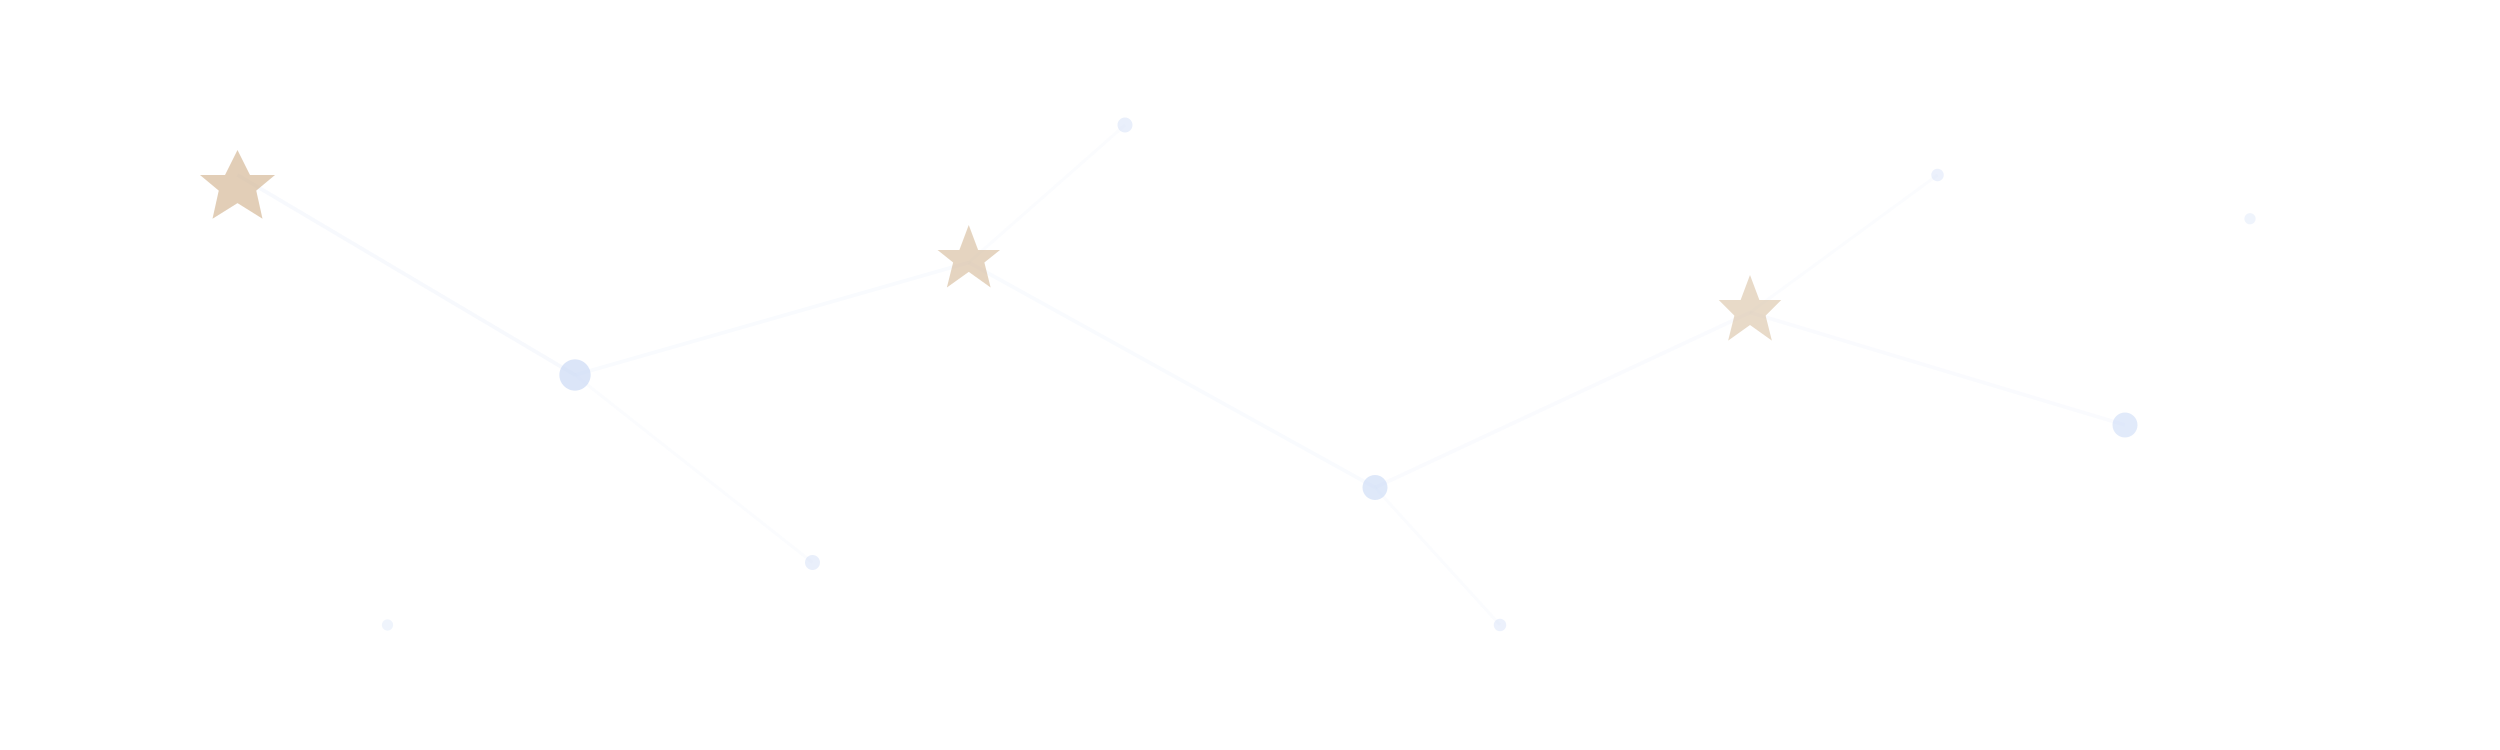
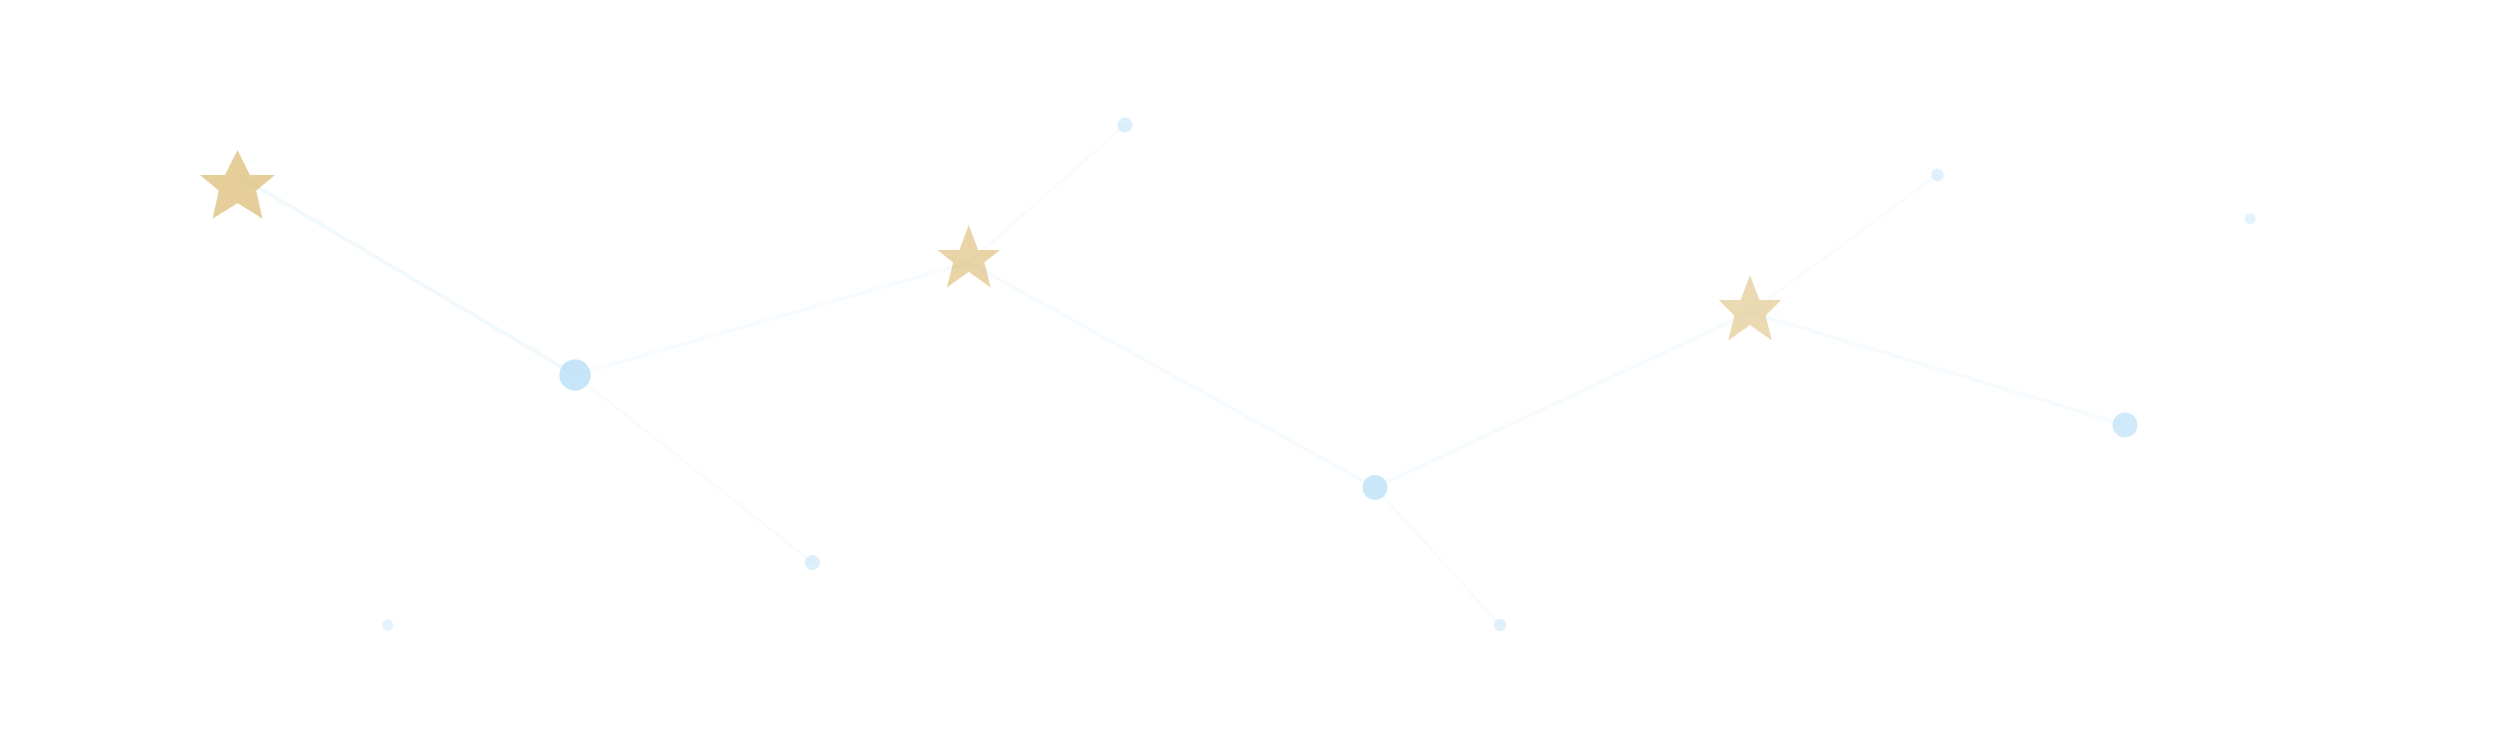
<svg xmlns="http://www.w3.org/2000/svg" viewBox="0 0 400 120" preserveAspectRatio="xMidYMid meet" aria-hidden="true" focusable="false">
  <defs>
    <radialGradient id="starGlow" cx="50%" cy="50%" r="50%">
-       <stop offset="0%" stop-color="rgba(212, 184, 150, 0.9)" />
+       <stop offset="0%" stop-color="rgba(217, 184, 108, 0.9)" />
      <stop offset="100%" stop-color="transparent" />
    </radialGradient>
  </defs>
-   <line x1="38" y1="28" x2="92" y2="60" stroke="rgba(200, 216, 245, 0.15)" stroke-width="0.6" />
-   <line x1="92" y1="60" x2="155" y2="42" stroke="rgba(200, 216, 245, 0.12)" stroke-width="0.6" />
-   <line x1="155" y1="42" x2="220" y2="78" stroke="rgba(200, 216, 245, 0.12)" stroke-width="0.6" />
-   <line x1="220" y1="78" x2="280" y2="50" stroke="rgba(200, 216, 245, 0.10)" stroke-width="0.6" />
-   <line x1="280" y1="50" x2="340" y2="68" stroke="rgba(200, 216, 245, 0.10)" stroke-width="0.6" />
-   <line x1="92" y1="60" x2="130" y2="90" stroke="rgba(200, 216, 245, 0.08)" stroke-width="0.5" />
-   <line x1="155" y1="42" x2="180" y2="20" stroke="rgba(200, 216, 245, 0.08)" stroke-width="0.5" />
-   <line x1="220" y1="78" x2="240" y2="100" stroke="rgba(200, 216, 245, 0.08)" stroke-width="0.5" />
-   <line x1="280" y1="50" x2="310" y2="28" stroke="rgba(200, 216, 245, 0.08)" stroke-width="0.5" />
-   <polygon points="38,24 40,28 44,28 41,30.5 42,35 38,32.5 34,35 35,30.5 32,28 36,28" fill="rgba(212, 184, 150, 0.8)" opacity="0.85" />
-   <polygon points="155,36 156.5,40 160,40 157.5,42 158.5,46 155,43.5 151.5,46 152.5,42 150,40 153.5,40" fill="rgba(212, 184, 150, 0.75)" opacity="0.8" />
-   <polygon points="280,44 281.5,48 285,48 282.5,50.5 283.5,54.5 280,52 276.5,54.5 277.5,50.5 275,48 278.5,48" fill="rgba(212, 184, 150, 0.7)" opacity="0.75" />
-   <circle cx="92" cy="60" r="2.5" fill="rgba(200, 216, 245, 0.65)" />
-   <circle cx="220" cy="78" r="2" fill="rgba(200, 216, 245, 0.6)" />
-   <circle cx="340" cy="68" r="2" fill="rgba(200, 216, 245, 0.55)" />
-   <circle cx="130" cy="90" r="1.2" fill="rgba(200, 216, 245, 0.4)" />
-   <circle cx="180" cy="20" r="1.2" fill="rgba(200, 216, 245, 0.4)" />
-   <circle cx="240" cy="100" r="1" fill="rgba(200, 216, 245, 0.35)" />
-   <circle cx="310" cy="28" r="1" fill="rgba(200, 216, 245, 0.35)" />
-   <circle cx="62" cy="100" r="0.9" fill="rgba(200, 216, 245, 0.3)" />
-   <circle cx="360" cy="35" r="0.9" fill="rgba(200, 216, 245, 0.3)" />
+   <line x1="38" y1="28" x2="92" y2="60" stroke="rgba(169, 216, 245, 0.15)" stroke-width="0.6" />
+   <line x1="92" y1="60" x2="155" y2="42" stroke="rgba(169, 216, 245, 0.12)" stroke-width="0.6" />
+   <line x1="155" y1="42" x2="220" y2="78" stroke="rgba(169, 216, 245, 0.12)" stroke-width="0.6" />
+   <line x1="220" y1="78" x2="280" y2="50" stroke="rgba(169, 216, 245, 0.10)" stroke-width="0.6" />
+   <line x1="280" y1="50" x2="340" y2="68" stroke="rgba(169, 216, 245, 0.10)" stroke-width="0.6" />
+   <line x1="92" y1="60" x2="130" y2="90" stroke="rgba(169, 216, 245, 0.08)" stroke-width="0.5" />
+   <line x1="155" y1="42" x2="180" y2="20" stroke="rgba(169, 216, 245, 0.08)" stroke-width="0.5" />
+   <line x1="220" y1="78" x2="240" y2="100" stroke="rgba(169, 216, 245, 0.08)" stroke-width="0.5" />
+   <line x1="280" y1="50" x2="310" y2="28" stroke="rgba(169, 216, 245, 0.08)" stroke-width="0.5" />
+   <polygon points="38,24 40,28 44,28 41,30.5 42,35 38,32.5 34,35 35,30.5 32,28 36,28" fill="rgba(217, 184, 108, 0.8)" opacity="0.85" />
+   <polygon points="155,36 156.5,40 160,40 157.5,42 158.5,46 155,43.5 151.5,46 152.5,42 150,40 153.5,40" fill="rgba(217, 184, 108, 0.75)" opacity="0.8" />
+   <polygon points="280,44 281.5,48 285,48 282.5,50.5 283.5,54.5 280,52 276.5,54.5 277.5,50.5 275,48 278.5,48" fill="rgba(217, 184, 108, 0.7)" opacity="0.75" />
+   <circle cx="92" cy="60" r="2.5" fill="rgba(169, 216, 245, 0.65)" />
+   <circle cx="220" cy="78" r="2" fill="rgba(169, 216, 245, 0.6)" />
+   <circle cx="340" cy="68" r="2" fill="rgba(169, 216, 245, 0.55)" />
+   <circle cx="130" cy="90" r="1.2" fill="rgba(169, 216, 245, 0.4)" />
+   <circle cx="180" cy="20" r="1.2" fill="rgba(169, 216, 245, 0.4)" />
+   <circle cx="240" cy="100" r="1" fill="rgba(169, 216, 245, 0.35)" />
+   <circle cx="310" cy="28" r="1" fill="rgba(169, 216, 245, 0.35)" />
+   <circle cx="62" cy="100" r="0.9" fill="rgba(169, 216, 245, 0.3)" />
+   <circle cx="360" cy="35" r="0.9" fill="rgba(169, 216, 245, 0.3)" />
</svg>
